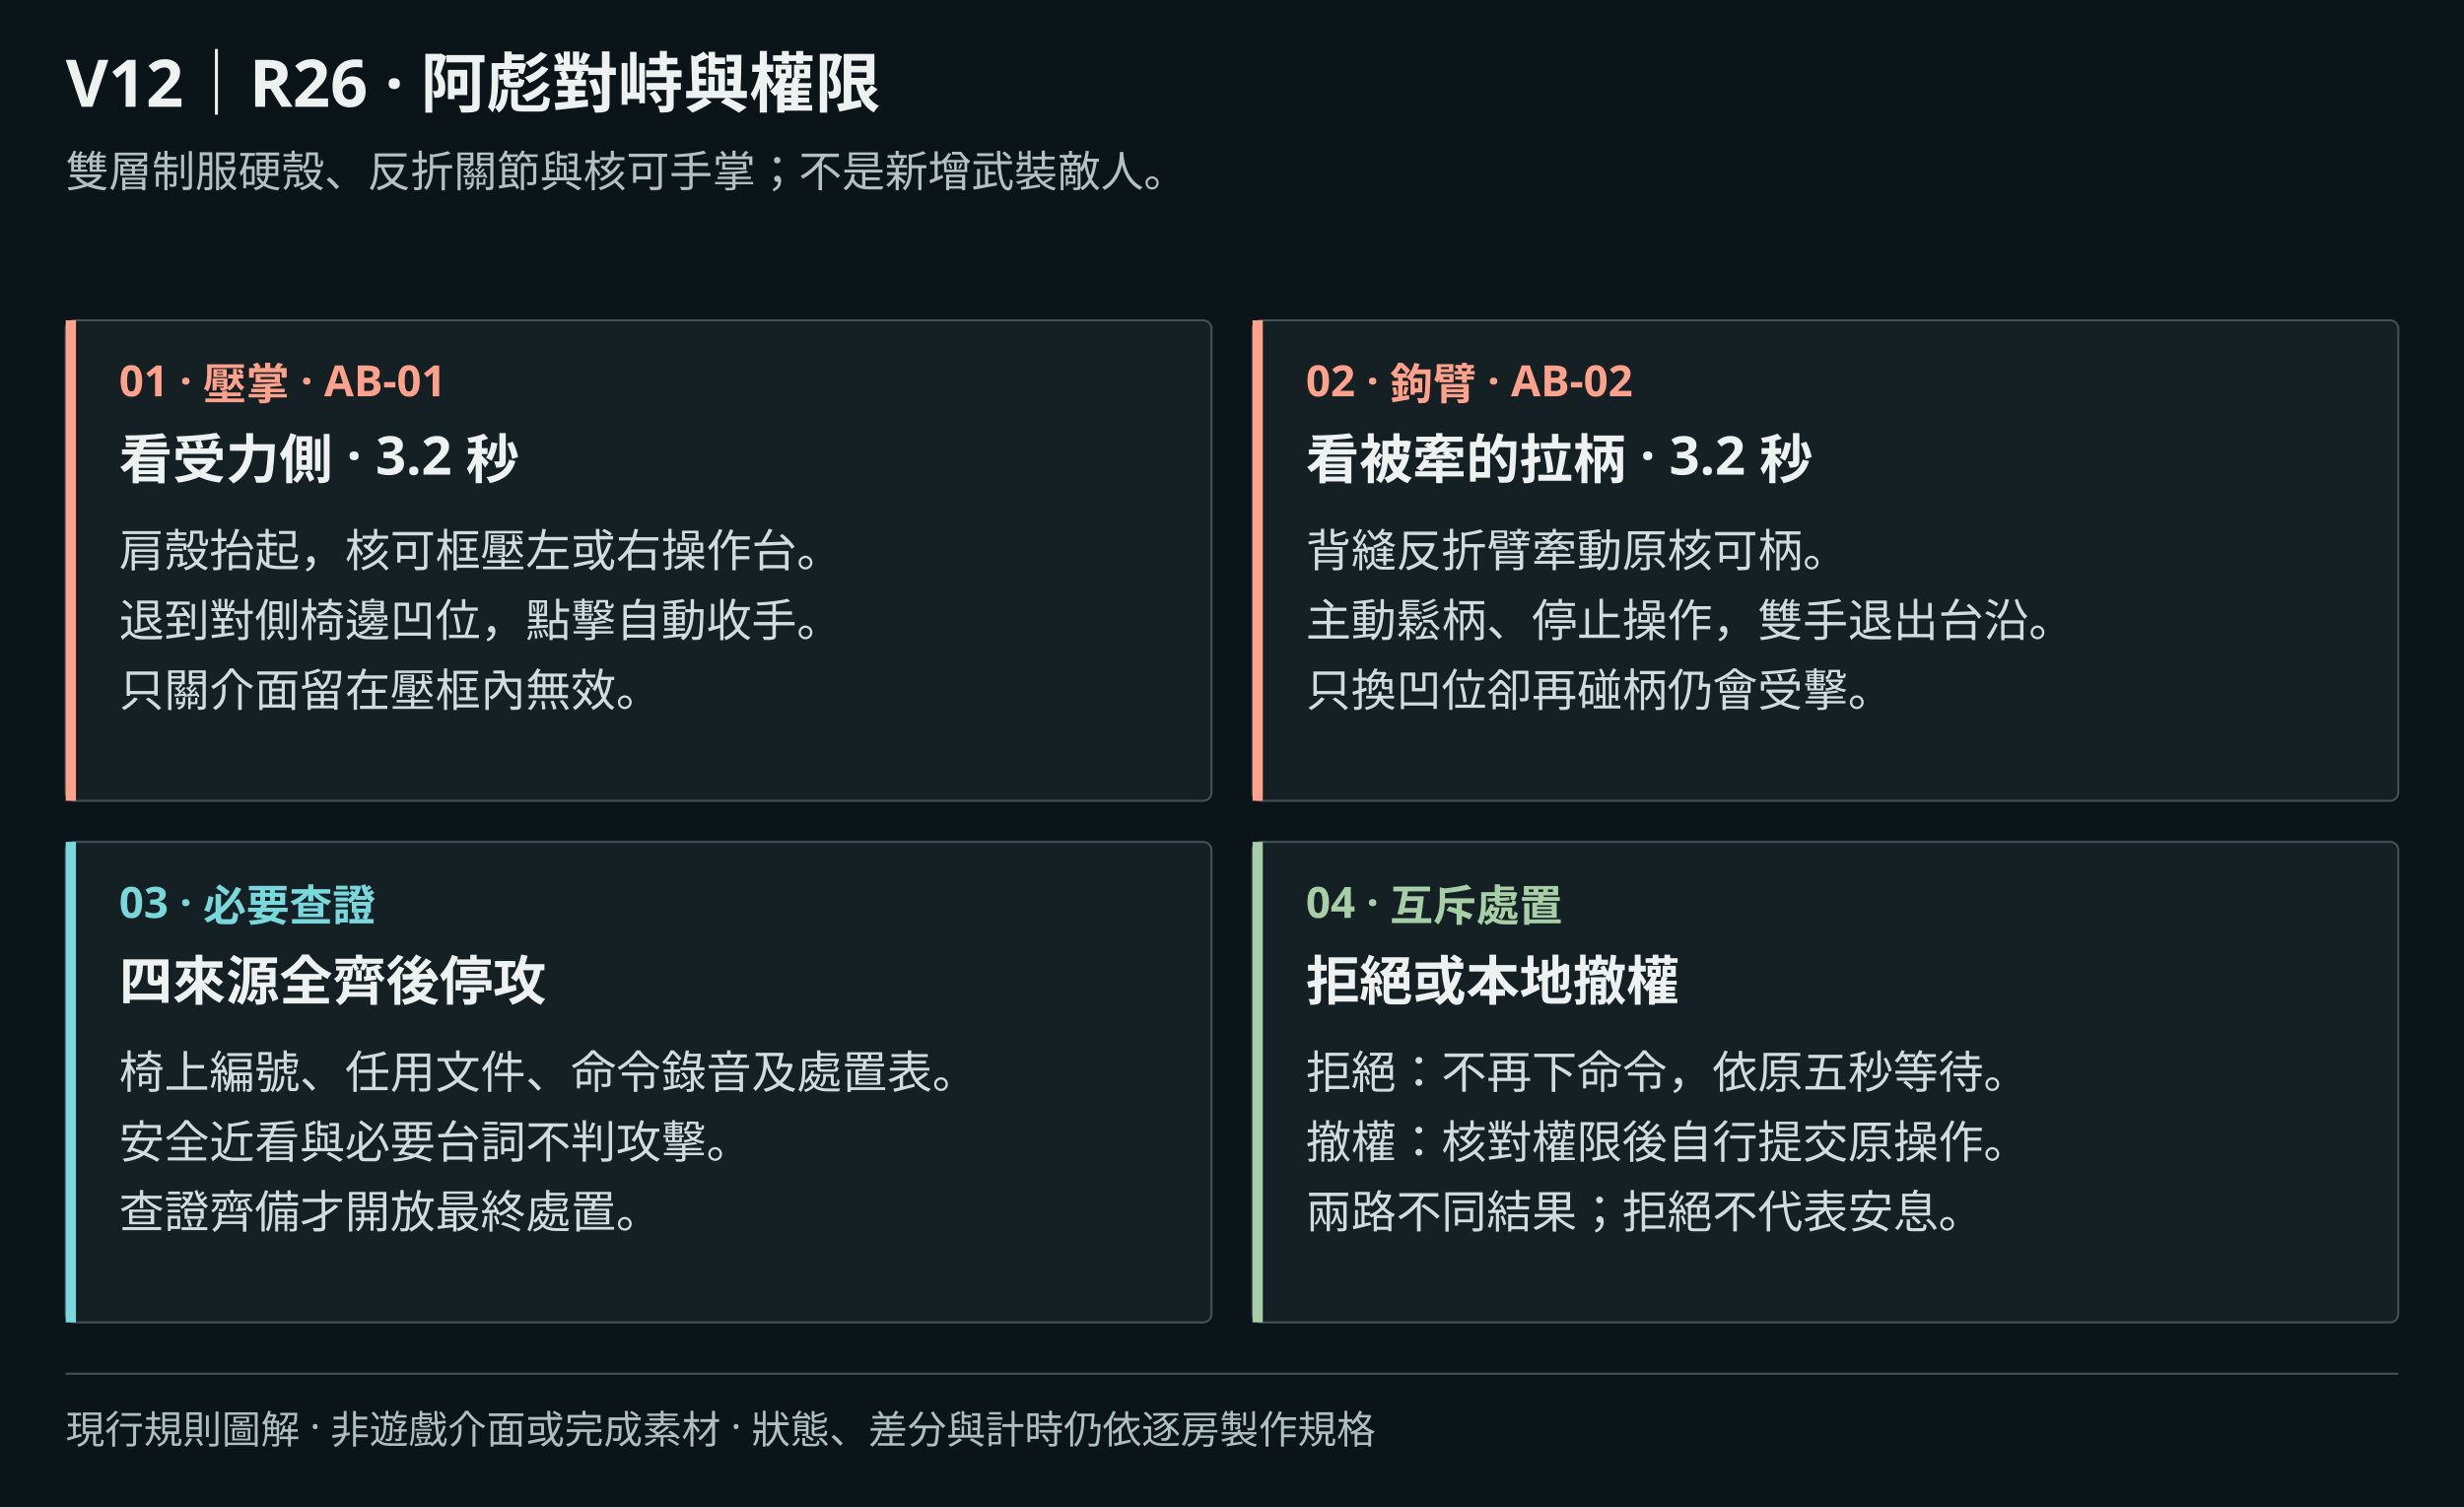
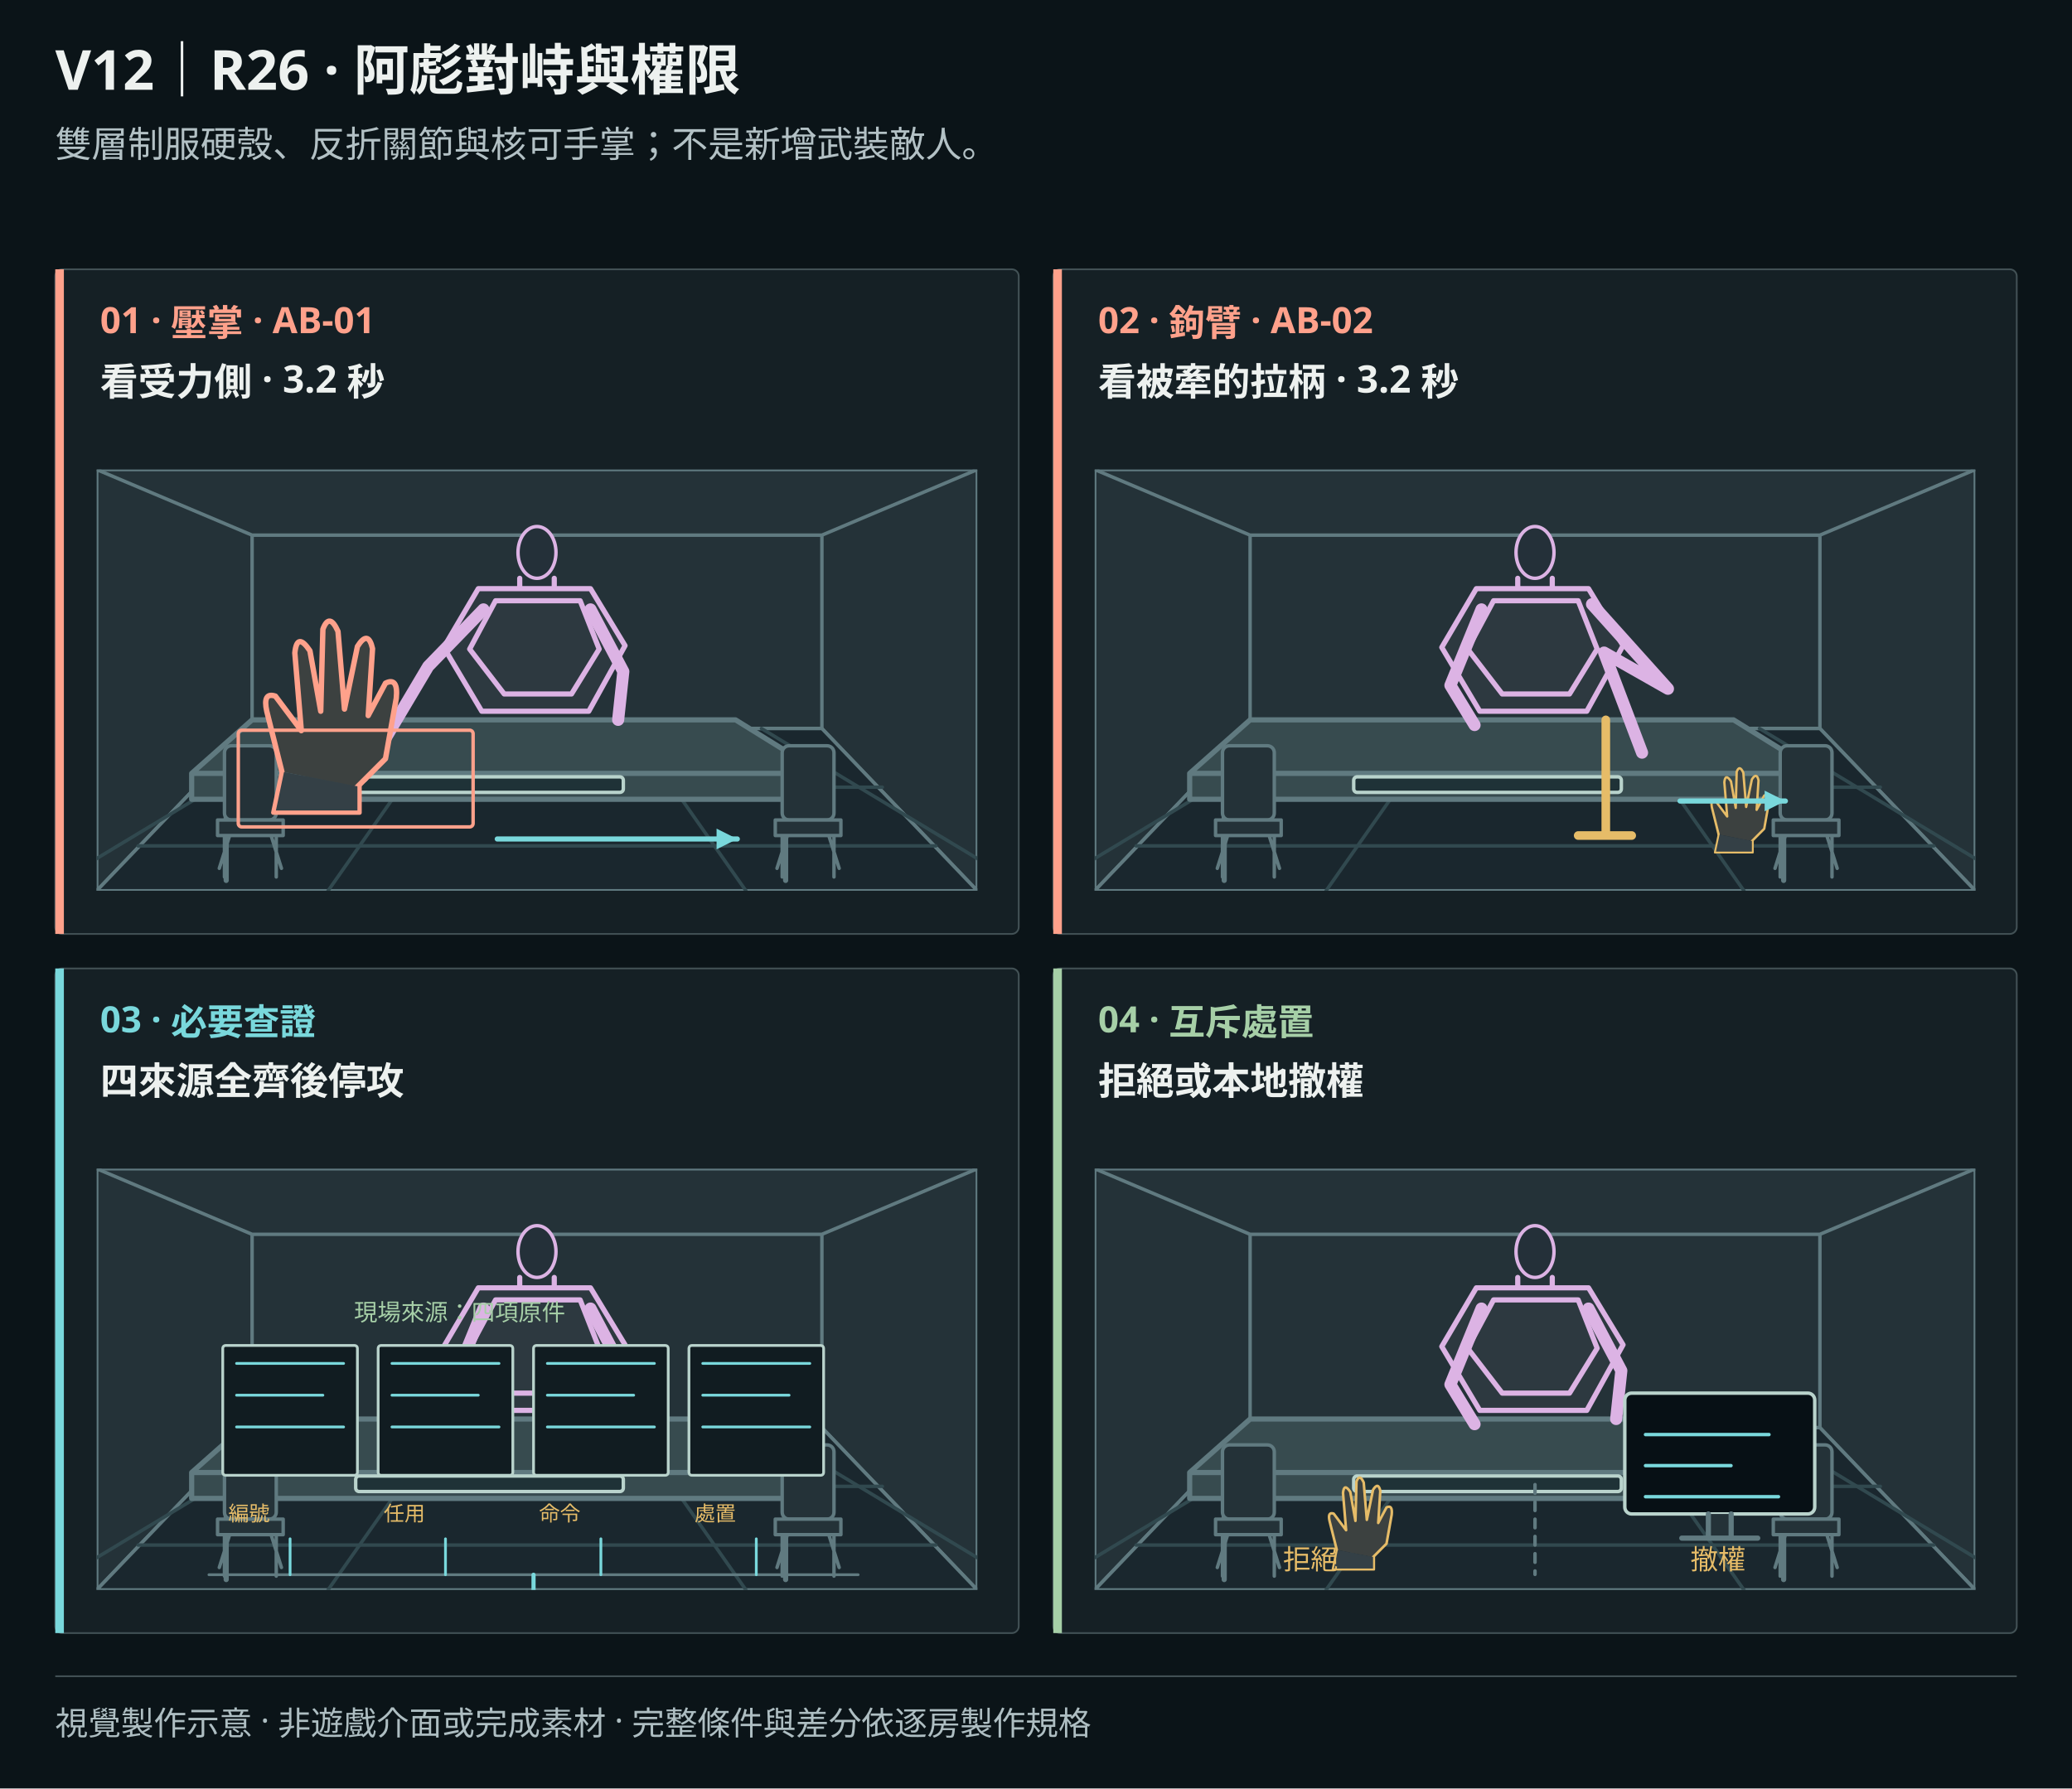
- <svg xmlns="http://www.w3.org/2000/svg" width="1200" height="734" viewBox="0 0 1200 734" role="img" aria-labelledby="title desc">
-   <style>text{font-family:"Microsoft JhengHei","Noto Sans TC",sans-serif;letter-spacing:0}.title{font-size:32px;font-weight:700;fill:#edf1ef}.subtitle{font-size:21px;fill:#b3c1c5}.phase{font-size:21px;font-weight:700}.panel-title{font-size:26px;font-weight:700;fill:#edf1ef}.body{font-size:22px;fill:#d1dcdf}.footer{font-size:19px;fill:#aebec2}</style>
-   <rect width="1200" height="734" fill="#0b1418" />
+ <svg xmlns="http://www.w3.org/2000/svg" width="1200" height="1036" viewBox="0 0 1200 1036" role="img" aria-labelledby="title desc" data-layout="visual-v1">
+   <defs>
+     <marker id="vis-arrow-teal" viewBox="0 0 10 10" refX="9" refY="5" markerWidth="5" markerHeight="5" orient="auto">
+       <path d="M1 1L9 5L1 9Z" fill="#79d8dc" />
+     </marker>
+     <marker id="vis-arrow-gold" viewBox="0 0 10 10" refX="9" refY="5" markerWidth="5" markerHeight="5" orient="auto">
+       <path d="M1 1L9 5L1 9Z" fill="#e6bc68" />
+     </marker>
+     <marker id="vis-arrow-red" viewBox="0 0 10 10" refX="9" refY="5" markerWidth="5" markerHeight="5" orient="auto">
+       <path d="M1 1L9 5L1 9Z" fill="#ffa18b" />
+     </marker>
+     <clipPath id="visual-v12-0">
+       <rect width="510" height="244" />
+     </clipPath>
+     <clipPath id="visual-v12-1">
+       <rect width="510" height="244" />
+     </clipPath>
+     <clipPath id="visual-v12-2">
+       <rect width="510" height="244" />
+     </clipPath>
+     <clipPath id="visual-v12-3">
+       <rect width="510" height="244" />
+     </clipPath>
+   </defs>
+   <style>text{font-family:"Microsoft JhengHei","Noto Sans TC",sans-serif;letter-spacing:0}.title{font-size:32px;font-weight:700;fill:#edf1ef}.subtitle{font-size:21px;fill:#b3c1c5}.phase{font-size:21px;font-weight:700}.panel-title{font-size:22px;font-weight:700;fill:#edf1ef}.footer{font-size:19px;fill:#aebec2}</style>
+   <rect width="1200" height="1036" fill="#0b1418" />
  <text class="title" x="32" y="52">V12｜R26 · 阿彪對峙與權限</text>
  <text class="subtitle" x="32" y="91">雙層制服硬殼、反折關節與核可手掌；不是新增武裝敵人。</text>
  <g data-panel="1">
-     <rect x="32" y="156" width="558" height="234" rx="4" fill="#152025" stroke="#425155" />
-     <rect x="32" y="156" width="5" height="234" fill="#ffa18b" />
+     <rect x="32" y="156" width="558" height="385" rx="4" fill="#152025" stroke="#425155" />
+     <rect x="32" y="156" width="5" height="385" fill="#ffa18b" />
    <text class="phase" x="58" y="193" fill="#ffa18b">01 · 壓掌 · AB-01</text>
-     <text class="panel-title" x="58" y="233">看受力側 · 3.2 秒</text>
-     <text class="body" x="58" y="276">肩殼抬起，核可框壓左或右操作台。</text>
-     <text class="body" x="58" y="310">退到對側椅邊凹位，點擊自動收手。</text>
-     <text class="body" x="58" y="344">只關介面留在壓框內無效。</text>
+     <text class="panel-title" x="58" y="229">看受力側 · 3.2 秒</text>
+     <g transform="translate(56 272)" clip-path="url(#visual-v12-0)">
+       <g data-visual="V12" data-step="1">
+         <rect x="0" y="0" width="510" height="244" rx="2" fill="#243238" stroke="#607a80" stroke-width="2" />
+         <path d="M0 0L90 38H420L510 0M90 38V150L0 244M420 38V150L510 244M90 150H420" fill="none" stroke="#607a80" stroke-width="2" stroke-linecap="round" stroke-linejoin="round" />
+         <path d="M0 244L90 150H420L510 244Z" fill="#1a272e" stroke="#607a80" stroke-width="2" stroke-linecap="round" stroke-linejoin="round" />
+         <path d="M125 150L-31 244" fill="none" stroke="#31494f" stroke-width="2" stroke-linecap="round" stroke-linejoin="round" />
+         <path d="M200 150L134 244" fill="none" stroke="#31494f" stroke-width="2" stroke-linecap="round" stroke-linejoin="round" />
+         <path d="M310 150L376 244" fill="none" stroke="#31494f" stroke-width="2" stroke-linecap="round" stroke-linejoin="round" />
+         <path d="M385 150L541 244" fill="none" stroke="#31494f" stroke-width="2" stroke-linecap="round" stroke-linejoin="round" />
+         <path d="M55 184H455M24 218H486" fill="none" stroke="#31494f" stroke-width="2" stroke-linecap="round" stroke-linejoin="round" />
+         <ellipse cx="255" cy="48" rx="11" ry="15" fill="#243039" stroke="#dcb3e4" stroke-width="2" />
+         <path d="M245 63v12m20 -12v12" fill="none" stroke="#dcb3e4" stroke-width="3" stroke-linecap="round" stroke-linejoin="round" />
+         <path d="M221 69L201 103L223 140H285L306 102L286 69ZM231 76L216 104L236 130H275L291 104L280 76Z" fill="#2d3940" stroke="#dcb3e4" stroke-width="3" stroke-linecap="round" stroke-linejoin="round" />
+         <path d="M90 145L370 145L420 176H55ZM55 176H420V191H55ZM75 191V238M399 191V238" fill="#374b4f" stroke="#607a80" stroke-width="3" stroke-linecap="round" stroke-linejoin="round" />
+         <rect x="150" y="178" width="155" height="9" rx="2" fill="#1f3237" stroke="#b9d3cc" stroke-width="2" />
+         <g transform="translate(74 160) scale(1)">
+           <rect x="0" y="0" width="30" height="43" rx="4" fill="#243238" stroke="#607a80" stroke-width="2" />
+           <path d="M-4 43H34V52H-4ZM0 52V76M30 52V76M3 52L-3 71M27 52L33 71" fill="#243238" stroke="#607a80" stroke-width="2" stroke-linecap="round" stroke-linejoin="round" />
+         </g>
+         <g transform="translate(397 160) scale(1)">
+           <rect x="0" y="0" width="30" height="43" rx="4" fill="#243238" stroke="#607a80" stroke-width="2" />
+           <path d="M-4 43H34V52H-4ZM0 52V76M30 52V76M3 52L-3 71M27 52L33 71" fill="#243238" stroke="#607a80" stroke-width="2" stroke-linecap="round" stroke-linejoin="round" />
+         </g>
+         <path d="M224 81L192 114L154 178" fill="none" stroke="#dcb3e4" stroke-width="7" stroke-linecap="round" stroke-linejoin="round" />
+         <path d="M286 81L305 117L302 145" fill="none" stroke="#dcb3e4" stroke-width="7" stroke-linecap="round" stroke-linejoin="round" />
+         <g transform="translate(136 115) scale(1.25)">
+           <path d="M-23 48L-30 20Q-32 11-26 13L-14 29L-17 -7Q-16 -17-10 -8L-5 20L-4 -18Q-1 -26 3 -17L6 19L12 -10Q17 -18 19 -9L17 22L25 7Q31 4 30 14L25 42L12 55" fill="#3c4140" stroke="#ffa18b" stroke-width="2.5" stroke-linecap="round" stroke-linejoin="round" />
+           <path d="M-23 48L-27 67H13L13 55" fill="#344046" stroke="#ffa18b" stroke-width="2" stroke-linecap="round" stroke-linejoin="round" />
+         </g>
+         <rect x="82" y="151" width="136" height="56" rx="2" fill="none" stroke="#ffa18b" stroke-width="2" />
+         <path d="M232 214H371" fill="none" stroke="#79d8dc" stroke-width="3" stroke-linecap="round" stroke-linejoin="round" marker-end="url(#vis-arrow-teal)" />
+       </g>
+     </g>
  </g>
  <g data-panel="2">
-     <rect x="610" y="156" width="558" height="234" rx="4" fill="#152025" stroke="#425155" />
-     <rect x="610" y="156" width="5" height="234" fill="#ffa18b" />
+     <rect x="610" y="156" width="558" height="385" rx="4" fill="#152025" stroke="#425155" />
+     <rect x="610" y="156" width="5" height="385" fill="#ffa18b" />
    <text class="phase" x="636" y="193" fill="#ffa18b">02 · 鉤臂 · AB-02</text>
-     <text class="panel-title" x="636" y="233">看被牽的拉柄 · 3.2 秒</text>
-     <text class="body" x="636" y="276">背縫反折臂牽動原核可柄。</text>
-     <text class="body" x="636" y="310">主動鬆柄、停止操作，雙手退出台沿。</text>
-     <text class="body" x="636" y="344">只換凹位卻再碰柄仍會受擊。</text>
+     <text class="panel-title" x="636" y="229">看被牽的拉柄 · 3.2 秒</text>
+     <g transform="translate(634 272)" clip-path="url(#visual-v12-1)">
+       <g data-visual="V12" data-step="2">
+         <rect x="0" y="0" width="510" height="244" rx="2" fill="#243238" stroke="#607a80" stroke-width="2" />
+         <path d="M0 0L90 38H420L510 0M90 38V150L0 244M420 38V150L510 244M90 150H420" fill="none" stroke="#607a80" stroke-width="2" stroke-linecap="round" stroke-linejoin="round" />
+         <path d="M0 244L90 150H420L510 244Z" fill="#1a272e" stroke="#607a80" stroke-width="2" stroke-linecap="round" stroke-linejoin="round" />
+         <path d="M125 150L-31 244" fill="none" stroke="#31494f" stroke-width="2" stroke-linecap="round" stroke-linejoin="round" />
+         <path d="M200 150L134 244" fill="none" stroke="#31494f" stroke-width="2" stroke-linecap="round" stroke-linejoin="round" />
+         <path d="M310 150L376 244" fill="none" stroke="#31494f" stroke-width="2" stroke-linecap="round" stroke-linejoin="round" />
+         <path d="M385 150L541 244" fill="none" stroke="#31494f" stroke-width="2" stroke-linecap="round" stroke-linejoin="round" />
+         <path d="M55 184H455M24 218H486" fill="none" stroke="#31494f" stroke-width="2" stroke-linecap="round" stroke-linejoin="round" />
+         <ellipse cx="255" cy="48" rx="11" ry="15" fill="#243039" stroke="#dcb3e4" stroke-width="2" />
+         <path d="M245 63v12m20 -12v12" fill="none" stroke="#dcb3e4" stroke-width="3" stroke-linecap="round" stroke-linejoin="round" />
+         <path d="M221 69L201 103L223 140H285L306 102L286 69ZM231 76L216 104L236 130H275L291 104L280 76Z" fill="#2d3940" stroke="#dcb3e4" stroke-width="3" stroke-linecap="round" stroke-linejoin="round" />
+         <path d="M90 145L370 145L420 176H55ZM55 176H420V191H55ZM75 191V238M399 191V238" fill="#374b4f" stroke="#607a80" stroke-width="3" stroke-linecap="round" stroke-linejoin="round" />
+         <rect x="150" y="178" width="155" height="9" rx="2" fill="#1f3237" stroke="#b9d3cc" stroke-width="2" />
+         <g transform="translate(74 160) scale(1)">
+           <rect x="0" y="0" width="30" height="43" rx="4" fill="#243238" stroke="#607a80" stroke-width="2" />
+           <path d="M-4 43H34V52H-4ZM0 52V76M30 52V76M3 52L-3 71M27 52L33 71" fill="#243238" stroke="#607a80" stroke-width="2" stroke-linecap="round" stroke-linejoin="round" />
+         </g>
+         <g transform="translate(397 160) scale(1)">
+           <rect x="0" y="0" width="30" height="43" rx="4" fill="#243238" stroke="#607a80" stroke-width="2" />
+           <path d="M-4 43H34V52H-4ZM0 52V76M30 52V76M3 52L-3 71M27 52L33 71" fill="#243238" stroke="#607a80" stroke-width="2" stroke-linecap="round" stroke-linejoin="round" />
+         </g>
+         <path d="M224 81L206 125L220 148" fill="none" stroke="#dcb3e4" stroke-width="7" stroke-linecap="round" stroke-linejoin="round" />
+         <path d="M288 78L332 127L295 106L317 164" fill="none" stroke="#dcb3e4" stroke-width="7" stroke-linecap="round" stroke-linejoin="round" />
+         <path d="M296 145v66M280 212h31" fill="none" stroke="#e6bc68" stroke-width="5" stroke-linecap="round" stroke-linejoin="round" />
+         <g transform="translate(374 185) scale(0.55)">
+           <path d="M-23 48L-30 20Q-32 11-26 13L-14 29L-17 -7Q-16 -17-10 -8L-5 20L-4 -18Q-1 -26 3 -17L6 19L12 -10Q17 -18 19 -9L17 22L25 7Q31 4 30 14L25 42L12 55" fill="#3c4140" stroke="#e6bc68" stroke-width="2.5" stroke-linecap="round" stroke-linejoin="round" />
+           <path d="M-23 48L-27 67H13L13 55" fill="#344046" stroke="#e6bc68" stroke-width="2" stroke-linecap="round" stroke-linejoin="round" />
+         </g>
+         <path d="M339 192H400" fill="none" stroke="#79d8dc" stroke-width="3" stroke-linecap="round" stroke-linejoin="round" marker-end="url(#vis-arrow-teal)" />
+       </g>
+     </g>
  </g>
  <g data-panel="3">
-     <rect x="32" y="410" width="558" height="234" rx="4" fill="#152025" stroke="#425155" />
-     <rect x="32" y="410" width="5" height="234" fill="#79d8dc" />
-     <text class="phase" x="58" y="447" fill="#79d8dc">03 · 必要查證</text>
-     <text class="panel-title" x="58" y="487">四來源全齊後停攻</text>
-     <text class="body" x="58" y="530">椅上編號、任用文件、命令錄音及處置表。</text>
-     <text class="body" x="58" y="564">安全近看與必要台詞不判攻擊。</text>
-     <text class="body" x="58" y="598">查證齊備才開放最終處置。</text>
+     <rect x="32" y="561" width="558" height="385" rx="4" fill="#152025" stroke="#425155" />
+     <rect x="32" y="561" width="5" height="385" fill="#79d8dc" />
+     <text class="phase" x="58" y="598" fill="#79d8dc">03 · 必要查證</text>
+     <text class="panel-title" x="58" y="634">四來源全齊後停攻</text>
+     <g transform="translate(56 677)" clip-path="url(#visual-v12-2)">
+       <g data-visual="V12" data-step="3">
+         <rect x="0" y="0" width="510" height="244" rx="2" fill="#243238" stroke="#607a80" stroke-width="2" />
+         <path d="M0 0L90 38H420L510 0M90 38V150L0 244M420 38V150L510 244M90 150H420" fill="none" stroke="#607a80" stroke-width="2" stroke-linecap="round" stroke-linejoin="round" />
+         <path d="M0 244L90 150H420L510 244Z" fill="#1a272e" stroke="#607a80" stroke-width="2" stroke-linecap="round" stroke-linejoin="round" />
+         <path d="M125 150L-31 244" fill="none" stroke="#31494f" stroke-width="2" stroke-linecap="round" stroke-linejoin="round" />
+         <path d="M200 150L134 244" fill="none" stroke="#31494f" stroke-width="2" stroke-linecap="round" stroke-linejoin="round" />
+         <path d="M310 150L376 244" fill="none" stroke="#31494f" stroke-width="2" stroke-linecap="round" stroke-linejoin="round" />
+         <path d="M385 150L541 244" fill="none" stroke="#31494f" stroke-width="2" stroke-linecap="round" stroke-linejoin="round" />
+         <path d="M55 184H455M24 218H486" fill="none" stroke="#31494f" stroke-width="2" stroke-linecap="round" stroke-linejoin="round" />
+         <ellipse cx="255" cy="48" rx="11" ry="15" fill="#243039" stroke="#dcb3e4" stroke-width="2" />
+         <path d="M245 63v12m20 -12v12" fill="none" stroke="#dcb3e4" stroke-width="3" stroke-linecap="round" stroke-linejoin="round" />
+         <path d="M221 69L201 103L223 140H285L306 102L286 69ZM231 76L216 104L236 130H275L291 104L280 76Z" fill="#2d3940" stroke="#dcb3e4" stroke-width="3" stroke-linecap="round" stroke-linejoin="round" />
+         <path d="M90 145L370 145L420 176H55ZM55 176H420V191H55ZM75 191V238M399 191V238" fill="#374b4f" stroke="#607a80" stroke-width="3" stroke-linecap="round" stroke-linejoin="round" />
+         <rect x="150" y="178" width="155" height="9" rx="2" fill="#1f3237" stroke="#b9d3cc" stroke-width="2" />
+         <g transform="translate(74 160) scale(1)">
+           <rect x="0" y="0" width="30" height="43" rx="4" fill="#243238" stroke="#607a80" stroke-width="2" />
+           <path d="M-4 43H34V52H-4ZM0 52V76M30 52V76M3 52L-3 71M27 52L33 71" fill="#243238" stroke="#607a80" stroke-width="2" stroke-linecap="round" stroke-linejoin="round" />
+         </g>
+         <g transform="translate(397 160) scale(1)">
+           <rect x="0" y="0" width="30" height="43" rx="4" fill="#243238" stroke="#607a80" stroke-width="2" />
+           <path d="M-4 43H34V52H-4ZM0 52V76M30 52V76M3 52L-3 71M27 52L33 71" fill="#243238" stroke="#607a80" stroke-width="2" stroke-linecap="round" stroke-linejoin="round" />
+         </g>
+         <path d="M224 81L206 125L220 148" fill="none" stroke="#dcb3e4" stroke-width="7" stroke-linecap="round" stroke-linejoin="round" />
+         <path d="M286 81L305 117L302 145" fill="none" stroke="#dcb3e4" stroke-width="7" stroke-linecap="round" stroke-linejoin="round" />
+         <g transform="translate(49 72) scale(0.8)">
+           <g data-view="field-source-details">
+             <text x="125" y="20" fill="#a6cfa7" font-size="17" font-weight="500">現場來源：四項原件</text>
+             <path d="M20 204H490" fill="none" stroke="#607a80" stroke-width="2" stroke-linecap="round" stroke-linejoin="round" />
+             <rect x="30" y="38" width="97.5" height="94" rx="2" fill="#111c21" stroke="#b9d3cc" stroke-width="2" />
+             <path d="M40 51h77.5m-77.5 23h62.5m-62.5 23h77.5" fill="none" stroke="#79d8dc" stroke-width="2" stroke-linecap="round" stroke-linejoin="round" />
+             <text x="34" y="165" fill="#e6bc68" font-size="15" font-weight="500">編號</text>
+             <path d="M78.75 178v26" fill="none" stroke="#79d8dc" stroke-width="2" stroke-linecap="round" stroke-linejoin="round" />
+             <rect x="142.5" y="38" width="97.5" height="94" rx="2" fill="#111c21" stroke="#b9d3cc" stroke-width="2" />
+             <path d="M152.5 51h77.5m-77.5 23h62.5m-62.5 23h77.5" fill="none" stroke="#79d8dc" stroke-width="2" stroke-linecap="round" stroke-linejoin="round" />
+             <text x="146.5" y="165" fill="#e6bc68" font-size="15" font-weight="500">任用</text>
+             <path d="M191.25 178v26" fill="none" stroke="#79d8dc" stroke-width="2" stroke-linecap="round" stroke-linejoin="round" />
+             <rect x="255" y="38" width="97.5" height="94" rx="2" fill="#111c21" stroke="#b9d3cc" stroke-width="2" />
+             <path d="M265 51h77.5m-77.5 23h62.5m-62.5 23h77.5" fill="none" stroke="#79d8dc" stroke-width="2" stroke-linecap="round" stroke-linejoin="round" />
+             <text x="259" y="165" fill="#e6bc68" font-size="15" font-weight="500">命令</text>
+             <path d="M303.75 178v26" fill="none" stroke="#79d8dc" stroke-width="2" stroke-linecap="round" stroke-linejoin="round" />
+             <rect x="367.5" y="38" width="97.5" height="94" rx="2" fill="#111c21" stroke="#b9d3cc" stroke-width="2" />
+             <path d="M377.5 51h77.5m-77.5 23h62.5m-62.5 23h77.5" fill="none" stroke="#79d8dc" stroke-width="2" stroke-linecap="round" stroke-linejoin="round" />
+             <text x="371.5" y="165" fill="#e6bc68" font-size="15" font-weight="500">處置</text>
+             <path d="M416.25 178v26" fill="none" stroke="#79d8dc" stroke-width="2" stroke-linecap="round" stroke-linejoin="round" />
+             <path d="M255 204V236" fill="none" stroke="#79d8dc" stroke-width="3" stroke-linecap="round" stroke-linejoin="round" marker-end="url(#vis-arrow-teal)" />
+           </g>
+         </g>
+       </g>
+     </g>
  </g>
  <g data-panel="4">
-     <rect x="610" y="410" width="558" height="234" rx="4" fill="#152025" stroke="#425155" />
-     <rect x="610" y="410" width="5" height="234" fill="#a6cfa7" />
-     <text class="phase" x="636" y="447" fill="#a6cfa7">04 · 互斥處置</text>
-     <text class="panel-title" x="636" y="487">拒絕或本地撤權</text>
-     <text class="body" x="636" y="530">拒絕：不再下命令，依原五秒等待。</text>
-     <text class="body" x="636" y="564">撤權：核對權限後自行提交原操作。</text>
-     <text class="body" x="636" y="598">兩路不同結果；拒絕不代表安息。</text>
-   </g>
-   <path d="M32 669H1168" stroke="#425155" />
-   <text class="footer" x="32" y="703">現行規則圖解 · 非遊戲介面或完成素材 · 狀態、差分與計時仍依逐房製作規格</text>
+     <rect x="610" y="561" width="558" height="385" rx="4" fill="#152025" stroke="#425155" />
+     <rect x="610" y="561" width="5" height="385" fill="#a6cfa7" />
+     <text class="phase" x="636" y="598" fill="#a6cfa7">04 · 互斥處置</text>
+     <text class="panel-title" x="636" y="634">拒絕或本地撤權</text>
+     <g transform="translate(634 677)" clip-path="url(#visual-v12-3)">
+       <g data-visual="V12" data-step="4">
+         <rect x="0" y="0" width="510" height="244" rx="2" fill="#243238" stroke="#607a80" stroke-width="2" />
+         <path d="M0 0L90 38H420L510 0M90 38V150L0 244M420 38V150L510 244M90 150H420" fill="none" stroke="#607a80" stroke-width="2" stroke-linecap="round" stroke-linejoin="round" />
+         <path d="M0 244L90 150H420L510 244Z" fill="#1a272e" stroke="#607a80" stroke-width="2" stroke-linecap="round" stroke-linejoin="round" />
+         <path d="M125 150L-31 244" fill="none" stroke="#31494f" stroke-width="2" stroke-linecap="round" stroke-linejoin="round" />
+         <path d="M200 150L134 244" fill="none" stroke="#31494f" stroke-width="2" stroke-linecap="round" stroke-linejoin="round" />
+         <path d="M310 150L376 244" fill="none" stroke="#31494f" stroke-width="2" stroke-linecap="round" stroke-linejoin="round" />
+         <path d="M385 150L541 244" fill="none" stroke="#31494f" stroke-width="2" stroke-linecap="round" stroke-linejoin="round" />
+         <path d="M55 184H455M24 218H486" fill="none" stroke="#31494f" stroke-width="2" stroke-linecap="round" stroke-linejoin="round" />
+         <ellipse cx="255" cy="48" rx="11" ry="15" fill="#243039" stroke="#dcb3e4" stroke-width="2" />
+         <path d="M245 63v12m20 -12v12" fill="none" stroke="#dcb3e4" stroke-width="3" stroke-linecap="round" stroke-linejoin="round" />
+         <path d="M221 69L201 103L223 140H285L306 102L286 69ZM231 76L216 104L236 130H275L291 104L280 76Z" fill="#2d3940" stroke="#dcb3e4" stroke-width="3" stroke-linecap="round" stroke-linejoin="round" />
+         <path d="M90 145L370 145L420 176H55ZM55 176H420V191H55ZM75 191V238M399 191V238" fill="#374b4f" stroke="#607a80" stroke-width="3" stroke-linecap="round" stroke-linejoin="round" />
+         <rect x="150" y="178" width="155" height="9" rx="2" fill="#1f3237" stroke="#b9d3cc" stroke-width="2" />
+         <g transform="translate(74 160) scale(1)">
+           <rect x="0" y="0" width="30" height="43" rx="4" fill="#243238" stroke="#607a80" stroke-width="2" />
+           <path d="M-4 43H34V52H-4ZM0 52V76M30 52V76M3 52L-3 71M27 52L33 71" fill="#243238" stroke="#607a80" stroke-width="2" stroke-linecap="round" stroke-linejoin="round" />
+         </g>
+         <g transform="translate(397 160) scale(1)">
+           <rect x="0" y="0" width="30" height="43" rx="4" fill="#243238" stroke="#607a80" stroke-width="2" />
+           <path d="M-4 43H34V52H-4ZM0 52V76M30 52V76M3 52L-3 71M27 52L33 71" fill="#243238" stroke="#607a80" stroke-width="2" stroke-linecap="round" stroke-linejoin="round" />
+         </g>
+         <path d="M224 81L206 125L220 148" fill="none" stroke="#dcb3e4" stroke-width="7" stroke-linecap="round" stroke-linejoin="round" />
+         <path d="M286 81L305 117L302 145" fill="none" stroke="#dcb3e4" stroke-width="7" stroke-linecap="round" stroke-linejoin="round" />
+         <g transform="translate(154 192) scale(0.6)">
+           <path d="M-23 48L-30 20Q-32 11-26 13L-14 29L-17 -7Q-16 -17-10 -8L-5 20L-4 -18Q-1 -26 3 -17L6 19L12 -10Q17 -18 19 -9L17 22L25 7Q31 4 30 14L25 42L12 55" fill="#3c4140" stroke="#e6bc68" stroke-width="2.5" stroke-linecap="round" stroke-linejoin="round" />
+           <path d="M-23 48L-27 67H13L13 55" fill="#344046" stroke="#e6bc68" stroke-width="2" stroke-linecap="round" stroke-linejoin="round" />
+         </g>
+         <rect x="307" y="130" width="110" height="70" rx="4" fill="#071015" stroke="#b9d3cc" stroke-width="2" />
+         <path d="M355.4 200v14h-15.4h44h-15.4v-14" fill="#243238" stroke="#607a80" stroke-width="3" stroke-linecap="round" stroke-linejoin="round" />
+         <path d="M319 154h71.5m-71.5 18h49.5m-49.5 18h77" fill="none" stroke="#79d8dc" stroke-width="2" stroke-linecap="round" stroke-linejoin="round" />
+         <path d="M255 183v52" fill="none" stroke="#607a80" stroke-width="2" stroke-linecap="round" stroke-linejoin="round" stroke-dasharray="5 5" />
+         <text x="109" y="232" fill="#e6bc68" font-size="16" font-weight="500">拒絕</text>
+         <text x="345" y="232" fill="#e6bc68" font-size="16" font-weight="500">撤權</text>
+       </g>
+     </g>
+   </g>
+   <path d="M32 971H1168" stroke="#425155" />
+   <text class="footer" x="32" y="1005">視覺製作示意 · 非遊戲介面或完成素材 · 完整條件與差分依逐房製作規格</text>
</svg>
